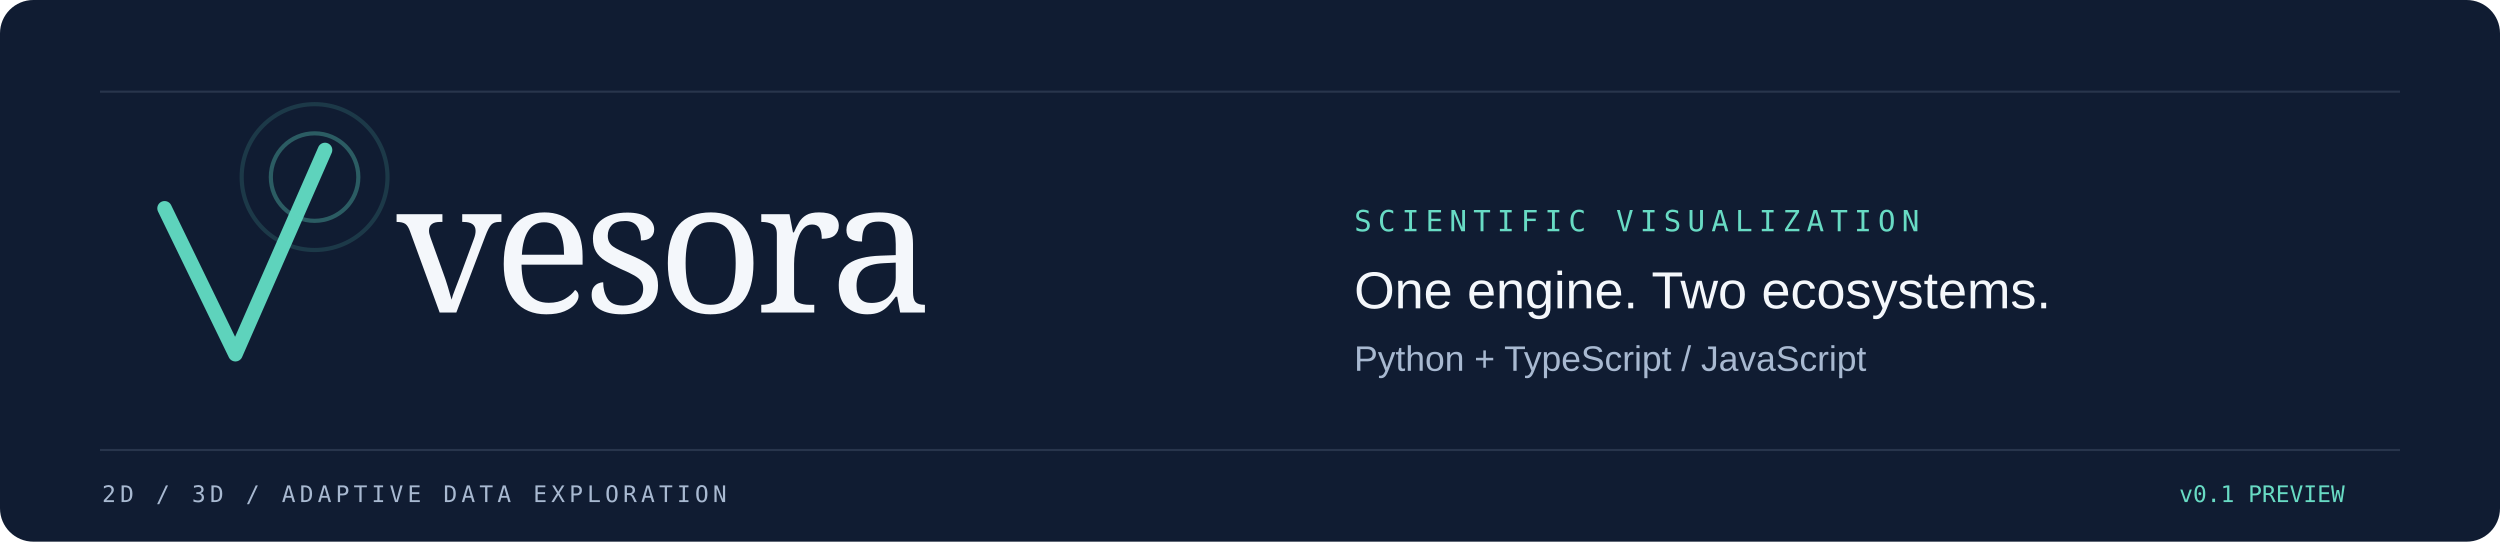
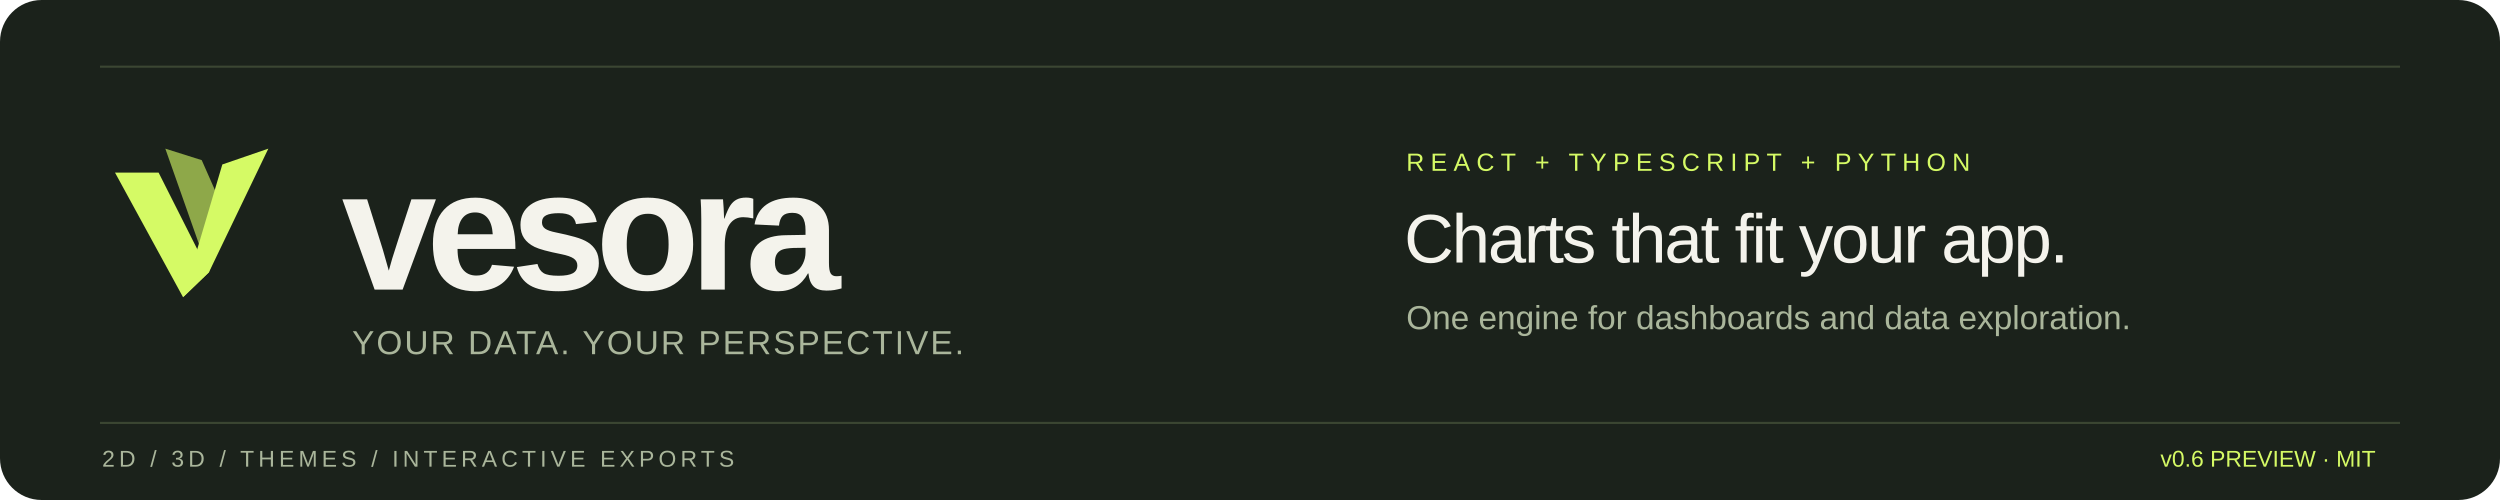
- <svg xmlns="http://www.w3.org/2000/svg" width="1200" height="260" viewBox="0 0 1200 260" role="img" aria-labelledby="title desc">
-   <rect width="1200" height="260" rx="16" fill="#101c32" />
-   <path d="M48 44h1104M48 216h1104" stroke="#28354c" />
-   <g fill="none" stroke="#5ed3bc" stroke-width="2">
-     <path d="M79 100l34 70 43-98" stroke-width="7" stroke-linecap="round" stroke-linejoin="round" />
-     <circle cx="151" cy="85" r="21" stroke-opacity=".35" />
-     <circle cx="151" cy="85" r="35" stroke-opacity=".16" />
+ <svg xmlns="http://www.w3.org/2000/svg" width="1200" height="240" viewBox="0 0 1200 240" role="img" aria-labelledby="title desc">
+   <rect width="1200" height="240" rx="20" fill="#1b221b" />
+   <path d="M48 32h1104M48 203h1104" stroke="#3b4632" />
+   <g transform="translate(46 61) scale(2.3)" fill="#d5fa65">
+     <path d="M4 9.5h9.1l10.5 20.8-5.4 5.2L4 9.5Z" />
+     <path d="m14.5 4.5 7.6 2.4 5.6 12.7-4.1 10.7L14.5 4.5Z" opacity=".62" />
+     <path d="M26.4 7.8 36 4.5 23.6 30.3l-5.4 5.2 8.2-27.7Z" />
  </g>
-   <text x="190" y="150" fill="#f4f7fb" font-family="Georgia,serif" font-size="88" letter-spacing="-4">vesora</text>
-   <text x="650" y="111" fill="#68dbc4" font-family="Consolas,monospace" font-size="14" letter-spacing="3">SCIENTIFIC VISUALIZATION</text>
-   <text x="650" y="148" fill="#f4f7fb" font-family="Arial,sans-serif" font-size="25">One engine. Two ecosystems.</text>
-   <text x="650" y="178" fill="#a8b9d1" font-family="Arial,sans-serif" font-size="17">Python + TypeScript / JavaScript</text>
-   <text x="49" y="241" fill="#a8b9d1" font-family="Consolas,monospace" font-size="11" letter-spacing="2">2D / 3D / ADAPTIVE DATA EXPLORATION</text>
-   <text x="1046" y="241" fill="#68dbc4" font-family="Consolas,monospace" font-size="11">v0.1 PREVIEW</text>
+   <text x="164" y="139" fill="#f4f3ec" font-family="Manrope,Segoe UI,Arial,sans-serif" font-size="82" font-weight="600" letter-spacing="-5">vesora</text>
+   <text x="169" y="170" fill="#aab69b" font-family="Segoe UI,Arial,sans-serif" font-size="16" letter-spacing="1">YOUR DATA. YOUR PERSPECTIVE.</text>
+   <text x="675" y="82" fill="#d5fa65" font-family="Segoe UI,Arial,sans-serif" font-size="12" letter-spacing="3">REACT + TYPESCRIPT + PYTHON</text>
+   <text x="674" y="126" fill="#f4f3ec" font-family="Manrope,Segoe UI,Arial,sans-serif" font-size="33" font-weight="500" letter-spacing="-1">Charts that fit your app.</text>
+   <text x="675" y="158" fill="#aab69b" font-family="Segoe UI,Arial,sans-serif" font-size="16">One engine for dashboards and data exploration.</text>
+   <text x="49" y="224" fill="#aab69b" font-family="Segoe UI,Arial,sans-serif" font-size="11" letter-spacing="2">2D / 3D / THEMES / INTERACTIVE EXPORTS</text>
+   <text x="1037" y="224" fill="#d5fa65" font-family="Segoe UI,Arial,sans-serif" font-size="11">v0.6 PREVIEW · MIT</text>
</svg>
